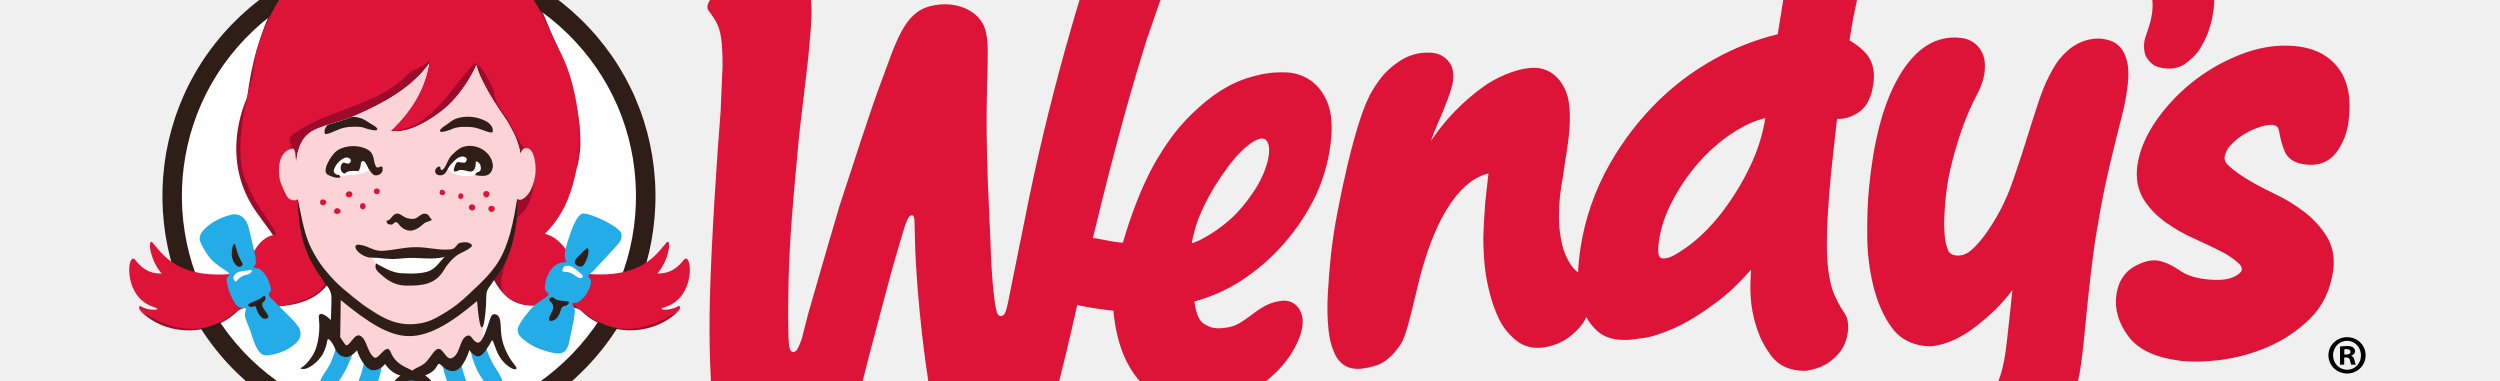
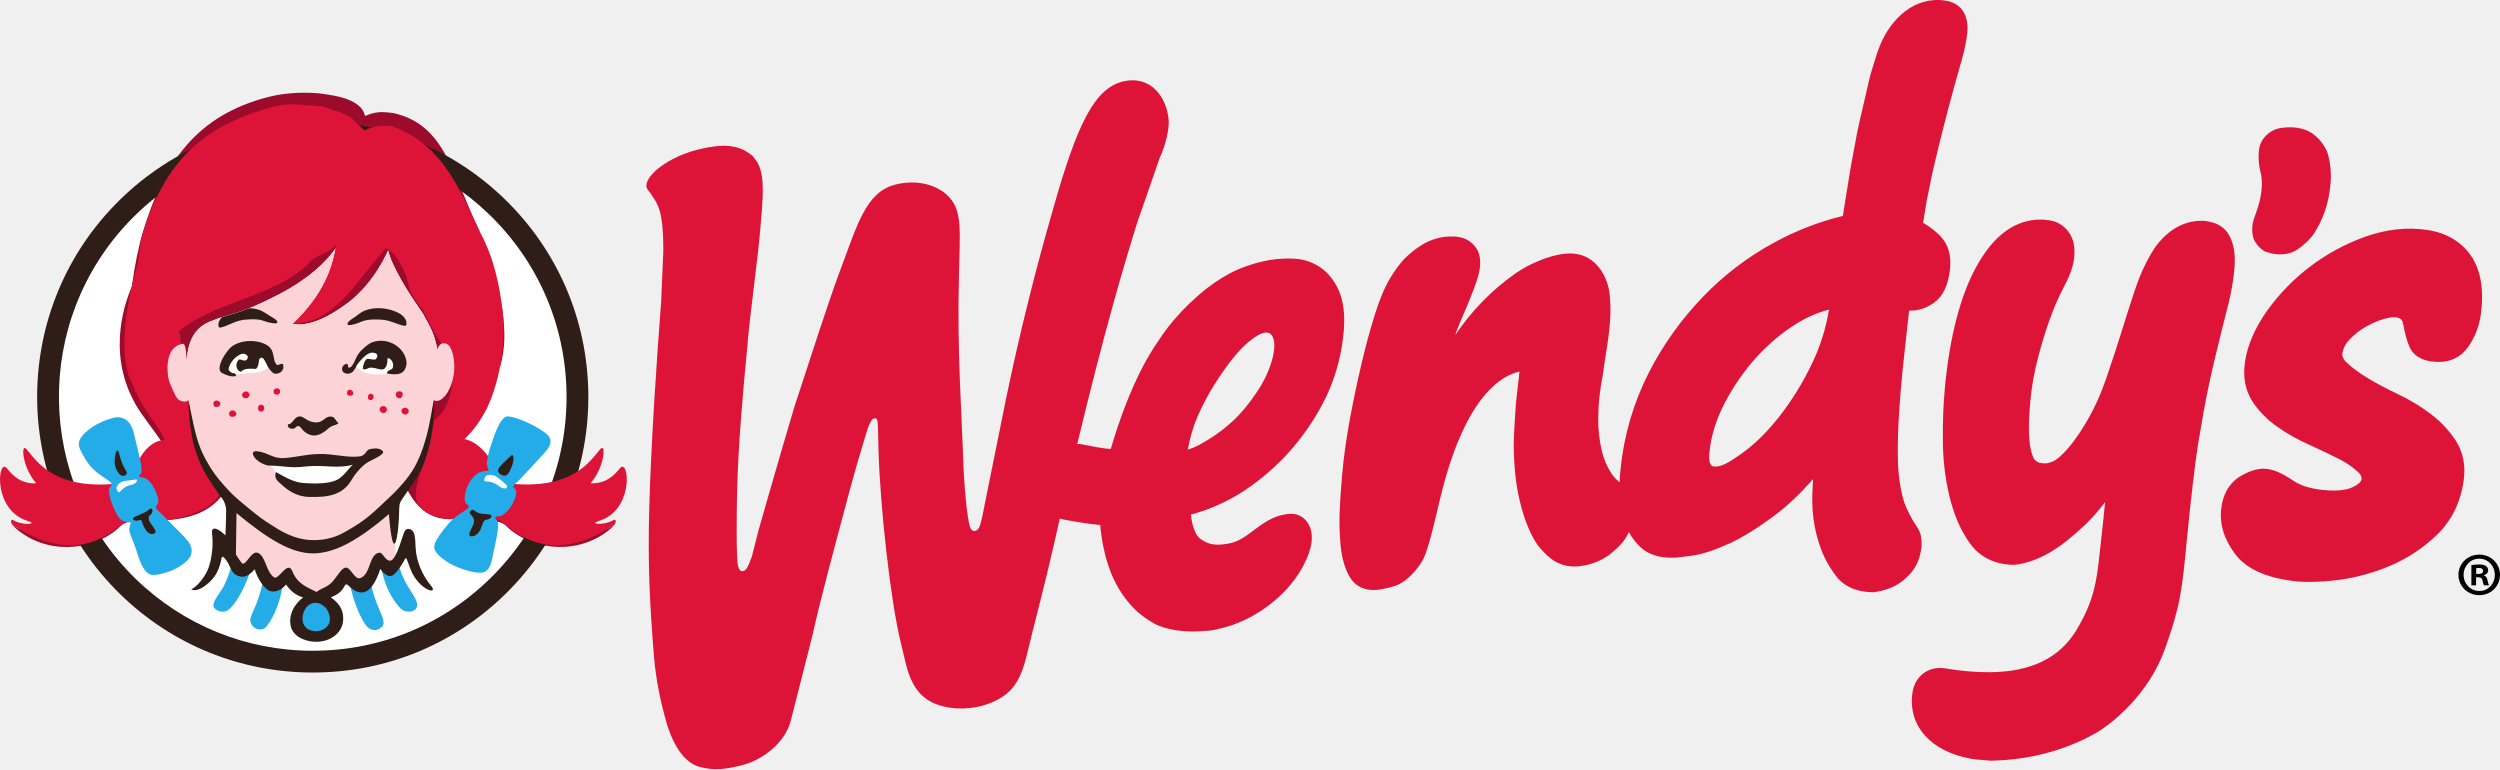
- <svg xmlns="http://www.w3.org/2000/svg" width="2539.899" height="386.41" version="1.1" viewBox="0 0 2539.899 386.41" id="svg23" xml:space="preserve">
+ <svg xmlns="http://www.w3.org/2000/svg" width="2272.133" height="699.064" version="1.1" viewBox="0 0 2272.133 699.064" id="svg23" xml:space="preserve">
  <defs id="defs23" />
-   <g id="g1" transform="matrix(0.881331,0,0,0.881331,642.4228,-1140.397)">
+   <g id="g1" transform="matrix(0.881331,0,0,0.881331,511.1908,-978.9153)">
    <g id="g6" transform="translate(1207.315,2.700928)">
      <g id="g7" transform="matrix(1.452237,0,0,1.452237,-548.8304,-679.3702)">
        <g id="g3" transform="matrix(1.317566,0,0,1.317566,-394.4933,680.298)">
          <g id="g2">
            <path d="m 68.727,726.257 a 10.065,10.065 0 0 0 -1.17,-1.904 c -0.43,-0.543 -0.874,-0.976 -1.32,-1.289 -0.388,-0.275 -0.712,-0.486 -0.978,-0.439 -0.172,0.043 -0.149,0.346 -0.128,0.541 0.06,0.558 0.24,1.122 0.531,1.678 a 7.767,7.767 0 0 0 1.088,1.575 c 0.432,0.475 0.902,0.872 1.398,1.179 0.39,0.242 0.776,0.41 1.153,0.501 a 6.901,6.901 0 0 0 -0.574,-1.842 m 4.65,12.63 c -1.114,0.176 -1.919,-0.672 -2.272,-1.508 -0.125,-0.293 -0.16,-0.444 -0.28,-0.822 -0.12,-0.372 -0.168,-0.653 -0.26,-1.037 a 57.325,57.325 0 0 1 -0.208,-0.895 c -0.076,-0.347 -0.085,-0.401 -0.183,-0.928 a 34.66,34.66 0 0 1 -0.23,-1.332 c -0.054,-0.351 -0.107,-0.642 -0.16,-0.994 a 9.896,9.896 0 0 1 -2.434,-0.95 10.163,10.163 0 0 1 -2.435,-1.859 11.078,11.078 0 0 1 -1.899,-2.649 9.5,9.5 0 0 1 -0.992,-3.369 6.263,6.263 0 0 1 -0.033,-0.478 c -0.103,0.09 -0.205,0.188 -0.286,0.31 a 2.457,2.457 0 0 0 -0.345,0.827 c -0.075,0.32 -0.12,0.722 -0.117,1.037 0.003,0.347 0.016,0.57 0.041,0.799 a 8.6,8.6 0 0 0 0.11,0.733 c 0.025,0.146 0.043,0.281 0.061,0.413 0.012,0.087 0.023,0.172 0.038,0.256 0.16,0.977 0.23,1.632 0.133,2.299 -0.064,0.442 -0.42,1.291 -1.315,1.319 -0.07,0.002 -0.143,0 -0.22,-0.008 -0.602,-0.057 -1.306,-0.387 -1.737,-0.686 a 8.209,8.209 0 0 1 -2.105,-2.158 c 0.086,0.263 0.2,0.526 0.31,0.781 a 11.25,11.25 0 0 1 0.221,0.528 c 0.146,0.371 0.298,0.753 0.332,1.061 0.03,0.277 -0.014,0.503 -0.129,0.67 a 0.929,0.929 0 0 1 -0.358,0.311 c -0.139,0.062 -0.28,0.093 -0.418,0.093 a 1.943,1.943 0 0 1 -1.159,-0.315 3.35,3.35 0 0 1 -0.605,-0.496 4.167,4.167 0 0 1 -0.456,-0.628 c -0.19,-0.306 -0.368,-0.724 -0.542,-1.278 a 24.19,24.19 0 0 1 -0.462,-1.703 38.847,38.847 0 0 1 -0.388,-1.829 21.936,21.936 0 0 1 -0.246,-1.592 28.554,28.554 0 0 1 -0.126,-1.58 8.667,8.667 0 0 1 0.028,-1.408 c 0.05,-0.439 0.156,-0.797 0.317,-1.064 0.202,-0.332 0.532,-0.486 0.96,-0.443 l 0.02,0.002 c 0.08,0.011 0.358,0.051 0.617,0.141 0.24,0.083 0.604,0.343 0.912,0.827 0.178,0.276 0.36,1.006 0.577,1.931 0.051,0.212 0.097,0.407 0.136,0.562 0.853,3.33 2.092,4.029 2.704,4.157 l -0.127,-1.127 c -0.03,-0.491 -0.065,-0.926 -0.076,-1.442 0.014,-0.977 0.111,-1.535 0.23,-2.02 0.134,-0.553 0.385,-1.221 0.69,-1.571 0.357,-0.41 0.702,-0.679 1.325,-0.642 a 0.03,0.03 0 0 1 0.01,10e-4 h 0.005 c 0.271,0.038 0.408,0.061 0.7,0.183 0.295,0.141 0.433,0.244 0.69,0.493 0.184,0.177 0.295,0.349 0.372,0.519 0.113,-0.206 0.256,-0.39 0.431,-0.548 0.274,-0.245 0.667,-0.36 1.168,-0.344 l 0.035,0.002 c 0.055,0.003 0.175,0.016 0.562,0.068 0.354,0.047 0.783,0.187 1.28,0.411 0.485,0.22 1.038,0.564 1.646,1.02 0.426,0.321 0.866,0.739 1.31,1.245 -0.044,-0.709 -0.079,-1.385 0.231,-2.313 0.127,-0.382 0.293,-0.695 0.551,-1.048 0.288,-0.388 0.727,-0.586 1.31,-0.591 h 0.003 l 0.068,0.005 c 0.277,0.046 0.506,0.118 0.7,0.22 0.197,0.104 0.384,0.256 0.554,0.451 0.205,0.235 0.327,0.537 0.367,0.902 0.011,0.11 0.006,0.235 -0.019,0.386 -0.024,0.146 -0.098,0.259 -0.175,0.377 a 2.379,2.379 0 0 0 -0.098,0.152 c -0.193,0.337 -0.315,0.616 -0.37,0.852 -0.147,0.617 -0.184,1.135 -0.156,2.132 0.013,0.476 0.05,0.998 0.088,1.495 0.038,0.487 0.093,0.985 0.15,1.513 l 0.113,1.029 c 0.012,0.123 0.024,0.229 0.037,0.322 l 0.07,-10e-4 c 0.256,-0.003 0.524,0.085 0.791,0.268 0.314,0.219 0.505,0.617 0.567,1.183 0.052,0.483 -0.067,0.876 -0.355,1.168 a 2.917,2.917 0 0 1 -0.587,0.448 c 0.031,0.183 0.062,0.355 0.085,0.513 0.031,0.203 0.064,0.38 0.098,0.526 0.022,0.102 0.042,0.204 0.063,0.307 0.017,0.088 0.032,0.175 0.051,0.259 0.005,0.019 0.355,1.652 1.055,4.085 0.113,0.395 0.166,0.698 0.193,0.953 0.04,0.373 -0.05,1 -0.753,1.111 m 10.041,-8.572 c 0.056,-0.227 0.067,-0.506 0.034,-0.851 a 8.467,8.467 0 0 0 -0.183,-1.073 c -0.004,-0.015 -0.504,-1.975 -0.702,-2.914 -0.157,-0.747 -0.254,-1.33 -0.367,-2.006 -0.002,-0.014 -0.004,-0.029 -0.008,-0.044 -0.108,-0.66 -0.276,-2.126 -0.375,-3.161 -0.192,-1.999 -0.237,-2.475 -0.786,-4.015 -0.56,-1.575 -1.844,-2.619 -2.443,-2.954 -1.085,-0.606 -2.306,-0.921 -3.633,-0.948 h -0.01 a 4.854,4.854 0 0 1 -0.22,0.019 c -0.144,0.01 -0.308,0.021 -0.465,0.049 -1.394,0.25 -2.199,1.135 -2.049,2.281 0.08,0.599 0.547,0.964 1.15,0.874 a 9.002,9.002 0 0 1 1.557,-0.135 c 1.447,0.016 2.44,0.495 3.034,1.491 0.62,1.037 0.694,1.719 0.8,2.663 0.012,0.122 0.026,0.248 0.041,0.38 0.058,0.487 0.102,0.938 0.15,1.412 a 6.481,6.481 0 0 0 -0.684,-0.782 c -0.447,-0.425 -0.857,-0.75 -1.222,-0.967 -0.437,-0.256 -0.864,-0.406 -1.269,-0.446 l -0.013,-10e-4 -0.014,10e-4 c -0.666,0.014 -1.179,0.271 -1.528,0.763 -0.307,0.426 -0.543,0.964 -0.699,1.598 a 8.517,8.517 0 0 0 -0.237,1.97 c -0.007,0.671 0.017,1.3 0.072,1.87 0.17,1.769 0.535,3.18 1.084,4.186 0.608,1.121 1.382,1.688 2.298,1.667 0.05,0 0.12,-0.008 0.25,-0.022 a 0.999,0.999 0 0 0 0.782,-0.571 c 0.094,-0.191 0.126,-0.428 0.1,-0.721 -0.03,-0.298 -0.142,-0.625 -0.344,-0.999 a 9.678,9.678 0 0 1 -0.509,-1.163 16.085,16.085 0 0 1 -0.399,-1.299 9.182,9.182 0 0 1 -0.279,-1.553 13.095,13.095 0 0 1 -0.04,-0.583 5.327,5.327 0 0 1 0.007,-0.786 1.96,1.96 0 0 1 0.138,-0.618 c 0.04,-0.098 0.168,-0.165 0.208,-0.173 a 0.81,0.81 0 0 1 0.186,-0.024 c 0.128,0 0.26,0.042 0.391,0.124 0.1,0.064 0.344,0.273 0.631,0.659 0.201,0.272 0.587,0.841 0.905,1.596 0.15,0.352 0.34,0.928 0.541,1.539 0.227,0.687 0.625,2.036 0.854,2.601 0.148,0.361 0.31,0.678 0.497,0.97 0.17,0.262 0.446,0.534 0.662,0.675 0.322,0.213 0.68,0.324 1.08,0.304 0.09,-0.005 0.187,-0.027 0.314,-0.059 a 0.896,0.896 0 0 0 0.442,-0.271 c 0.12,-0.127 0.208,-0.308 0.27,-0.553 m 0.7,0.29 a 1.15,1.15 0 0 0 0.01,0.63 c 0.035,0.12 0.147,0.399 0.213,0.662 0.078,0.347 0.11,0.693 0.025,1.016 -0.074,0.284 -0.092,0.696 -0.013,0.932 0.121,0.359 0.453,0.55 0.688,0.59 0.357,0.06 0.713,0.037 1.014,-0.111 0.33,-0.162 0.61,-0.554 0.68,-0.838 0.15,-0.599 0.082,-1.078 0.012,-1.46 a 3.66,3.66 0 0 0 -0.476,-1.214 c -0.145,-0.243 -0.388,-0.453 -0.596,-0.603 -0.256,-0.183 -0.676,-0.252 -1.117,-0.092 -0.202,0.074 -0.403,0.341 -0.44,0.488 m 7.345,-8.465 c -0.106,-0.766 -0.418,-1.403 -0.925,-1.895 a 5.389,5.389 0 0 0 -1.635,-1.087 6.972,6.972 0 0 0 -1.843,-0.502 c -0.56,-0.068 -1.05,-0.083 -1.454,-0.043 -0.038,0.003 -0.075,0.008 -0.109,0.012 -0.976,0.125 -1.64,0.435 -2.029,0.958 -0.386,0.522 -0.542,1.062 -0.466,1.608 0.09,0.648 0.43,0.963 0.698,1.111 0.326,0.183 0.61,0.261 0.864,0.239 0.01,-0.001 0.02,-0.002 0.03,-0.005 0.255,-0.029 0.55,-0.16 0.9,-0.398 0.234,-0.163 0.548,-0.271 0.933,-0.322 0.52,-0.067 0.913,-0.039 1.167,0.087 0.183,0.087 0.29,0.184 0.301,0.273 0.006,0.04 0.017,0.122 -0.123,0.255 a 2.932,2.932 0 0 1 -0.695,0.469 c -0.307,0.155 -0.644,0.316 -1.032,0.492 a 6.347,6.347 0 0 0 -1.099,0.623 c -0.358,0.252 -0.648,0.55 -0.863,0.883 -0.245,0.385 -0.332,0.84 -0.26,1.353 0.081,0.587 0.341,1.192 0.767,1.797 a 7.198,7.198 0 0 0 3.447,2.601 c 0.728,0.256 1.451,0.337 2.147,0.233 0.67,-0.099 1.187,-0.404 1.534,-0.902 0.346,-0.504 0.46,-1.198 0.341,-2.061 a 2.535,2.535 0 0 0 -0.45,-1.134 c -0.202,-0.281 -0.59,-0.602 -1.3,-0.489 -0.483,0.072 -0.677,0.333 -0.754,0.541 -0.068,0.17 -0.123,0.356 -0.163,0.548 -0.028,0.127 -0.035,0.292 -0.118,0.378 a 0.375,0.375 0 0 1 -0.268,0.068 c 0,0 -0.11,0.006 -0.349,-0.063 a 3.031,3.031 0 0 1 -0.624,-0.274 2.44,2.44 0 0 1 -0.566,-0.45 0.87,0.87 0 0 1 -0.236,-0.439 c -0.012,-0.073 -0.019,-0.198 0.136,-0.347 0.192,-0.182 0.44,-0.365 0.738,-0.545 0.3,-0.183 0.645,-0.367 1.054,-0.562 a 6.41,6.41 0 0 0 1.154,-0.696 c 0.357,-0.271 0.651,-0.587 0.874,-0.934 0.255,-0.399 0.35,-0.864 0.276,-1.381 m -42.058,3.206 c -0.332,-0.514 -0.664,-0.915 -1.017,-1.223 a 5.423,5.423 0 0 0 -1.064,-0.738 1.875,1.875 0 0 0 -0.413,-0.172 c 0.056,0.308 0.16,0.721 0.304,1.064 0.212,0.509 0.485,1.011 0.81,1.492 0.384,0.567 0.695,0.939 1.012,1.205 0.22,0.186 0.413,0.297 0.558,0.321 0.323,0.056 0.34,-0.362 0.338,-0.445 -0.002,-0.503 -0.286,-1.124 -0.528,-1.504 m 2.14,4.224 c -0.26,0.178 -0.554,0.281 -0.87,0.306 -0.27,0.018 -0.6,0.004 -0.845,-0.036 l -0.018,-0.002 c -0.525,-0.089 -1.075,-0.274 -1.464,-0.49 a 5.95,5.95 0 0 1 -1.157,-0.832 7.566,7.566 0 0 1 -0.975,-1.037 c -0.2,-0.265 -0.579,-0.8 -0.888,-1.396 -0.416,-0.802 -0.778,-1.735 -1.106,-2.848 -0.205,0 -0.653,0.091 -0.858,0.131 a 2.233,2.233 0 0 1 -0.226,0.04 l -0.087,0.002 c 0.95,3.948 1.611,6.184 2.095,7.733 l 0.788,2.268 c 0.206,0.428 0.331,1.014 0.311,1.285 -0.054,0.792 -0.6,1.592 -1.572,1.377 -1.03,-0.228 -1.638,-1.541 -2.458,-4.434 a 89.386,89.386 0 0 1 -1.644,-6.618 c -0.243,-1.199 -0.486,-2.398 -0.726,-3.597 l -0.108,-0.54 c -0.082,-0.374 -0.125,-0.481 -0.257,-0.511 -0.066,-0.015 -0.149,0.031 -0.187,0.184 -0.086,0.335 -0.158,1.029 -0.209,1.919 -0.065,2.05 -0.236,4.174 -0.162,6.862 0.043,1.536 0.041,1.783 -0.06,2.176 -0.194,0.761 -1.137,1.213 -2.164,0.953 -1.028,-0.261 -1.33,-1.415 -1.923,-2.989 -0.4,-1.066 -1.007,-2.961 -1.61,-4.8 -0.565,-1.904 -1.23,-4.236 -1.23,-4.236 l -0.124,-0.484 -0.123,-0.484 c -0.147,-0.394 -0.198,-0.472 -0.296,-0.5 -0.1,-0.027 -0.156,0.054 -0.186,0.174 -0.062,0.239 -0.052,1.767 -0.033,2.573 0.038,1.642 0.198,3.425 0.351,5.02 0.088,1.151 0.383,3.164 0.472,4.315 0.031,0.347 0.062,0.712 0.07,0.959 0.02,0.733 -0.03,1.087 -0.35,1.45 -0.502,0.441 -1.113,0.407 -1.818,0.247 -1.135,-0.258 -1.985,-0.961 -1.884,-1.347 0.016,-0.058 0.075,-0.114 0.133,-0.199 0.172,-0.249 0.262,-0.389 0.331,-0.641 0.082,-0.297 0.121,-0.708 0.12,-1.371 l -0.076,-1.783 c -0.143,-1.794 -0.359,-5.026 -0.417,-7.237 -0.05,-1.909 0.014,-3.234 0.164,-5.122 0.076,-0.949 0.277,-1.724 0.385,-2.141 0.192,-0.746 0.571,-1.575 1.227,-1.741 0.487,-0.123 0.863,-0.094 1.504,0.074 0.59,0.153 1.481,0.716 1.678,1.603 l 0.753,2.964 c 0.224,1.055 0.731,2.924 1.163,4.546 0.25,0.965 0.573,2.045 0.747,2.605 0.104,0.283 0.155,0.36 0.221,0.377 0.067,0.017 0.107,-0.005 0.122,-0.066 a 0.767,0.767 0 0 0 0.02,-0.18 l 0.007,-0.2 0.014,-0.608 c 0.05,-1.984 0.43,-5.398 0.786,-6.795 0.233,-0.913 0.3,-2.041 1.707,-2.248 0.65,-0.098 1.191,0.086 1.191,0.086 1.038,0.316 1.307,0.914 1.54,1.935 0.152,0.646 0.621,2.426 0.878,3.572 0.078,0.348 0.154,0.683 0.23,1.011 0.19,-0.061 1.054,-0.196 1.415,-0.227 0.004,-0.109 0.01,-0.166 0.021,-0.236 l 0.026,-0.183 c 0.013,-0.088 0.023,-0.168 0.042,-0.256 l 0.075,-0.345 c 0.15,-0.6 0.384,-1.111 0.693,-1.52 0.3,-0.399 0.61,-0.67 1.038,-0.905 0.407,-0.222 1.104,-0.319 1.765,-0.251 a 1.715,1.715 0 0 1 0.322,0.037 l 0.135,0.026 0.001,0.006 c 0.098,0.022 0.218,0.051 0.31,0.078 1.038,0.298 2.374,1.22 2.855,2.571 0.188,0.532 0.083,0.865 -0.038,1.051 a 0.682,0.682 0 0 1 -0.57,0.321 1.563,1.563 0 0 1 -0.22,-0.021 c -0.452,-0.072 -0.794,-0.328 -1.095,-0.554 -0.272,-0.204 -0.529,-0.397 -0.849,-0.459 -0.365,-0.07 -0.614,-0.061 -0.825,0.043 -0.235,0.116 -0.315,0.202 -0.41,0.442 a 2.112,2.112 0 0 0 -0.115,0.519 6.507,6.507 0 0 1 1.82,0.807 8.118,8.118 0 0 1 1.698,1.479 8.386,8.386 0 0 1 1.237,1.891 6.76,6.76 0 0 1 0.587,2.257 c 0.042,0.568 -0.019,1.038 -0.178,1.398 -0.164,0.354 -0.379,0.623 -0.638,0.797" fill="#dd1438" transform="matrix(15.4346,0,0,-15.4346,-431.762,11822.593)" id="path1-9" />
          </g>
          <path d="m 986.674,727.143 h 1.204 c 1.389,0 2.516,-0.463 2.516,-1.59 0,-1.003 -0.726,-1.667 -2.316,-1.667 -0.679,0 -1.157,0.062 -1.404,0.14 z m -0.062,6.128 h -2.531 v -10.913 c 0.988,-0.123 2.392,-0.34 4.183,-0.34 2.068,0 2.978,0.34 3.72,0.88 0.663,0.464 1.126,1.25 1.126,2.316 0,1.327 -0.988,2.192 -2.253,2.593 v 0.139 c 1.065,0.324 1.59,1.188 1.929,2.655 0.324,1.666 0.586,2.253 0.803,2.67 h -2.67 c -0.325,-0.417 -0.525,-1.343 -0.865,-2.67 -0.2,-1.127 -0.864,-1.667 -2.253,-1.667 h -1.189 z m 1.652,-14.37 c -4.708,0 -8.381,3.92 -8.381,8.705 0,4.847 3.673,8.705 8.504,8.705 4.723,0.077 8.32,-3.858 8.32,-8.643 0,-4.847 -3.597,-8.767 -8.366,-8.767 z m 0.123,-2.192 c 6.19,0 11.113,4.785 11.113,10.897 0,6.128 -4.924,10.974 -11.16,10.974 -6.266,0 -11.236,-4.846 -11.236,-10.974 0,-6.112 4.97,-10.897 11.237,-10.897 z" id="path3-3" />
        </g>
        <g id="g5" transform="matrix(0.9165712,0,0,0.9165712,-1081.192,1296.152)">
          <path d="m 45.205,744.573 c 0.267,-0.139 0.568,-0.182 0.486,-0.234 -0.149,-0.092 -0.669,10e-4 -0.915,0.155 -0.107,0.067 -0.147,-0.088 -0.05,-0.213 v 0.001 a 0.973,0.973 0 0 1 0.17,-0.192 c 0.948,-0.828 2.169,-1.076 3.27,-0.886 a 13.82,13.82 0 0 1 2.012,-2.457 13.771,13.771 0 0 1 9.635,-3.904 c 3.776,0 7.303,1.492 9.93,4.201 0.654,0.674 1.23,1.402 1.727,2.174 1.117,-0.209 2.365,0.033 3.329,0.876 a 0.961,0.961 0 0 1 0.17,0.192 c 0.097,0.125 0.057,0.28 -0.051,0.212 -0.247,-0.154 -0.767,-0.247 -0.914,-0.155 -0.081,0.052 0.219,0.095 0.486,0.234 1.439,0.725 1.179,3.011 0.753,2.534 -0.308,-0.386 -0.711,-0.793 -1.482,-0.768 0.699,0.813 0.768,1.957 0.526,1.754 -0.227,-0.234 -0.53,-0.723 -1.142,-1.135 0.35,1.262 0.523,2.582 0.502,3.928 a 13.743,13.743 0 0 1 -4.202,9.722 13.95,13.95 0 0 1 -2.95,2.19 c -0.581,1.057 -1.312,1.824 -2.624,2.122 -0.615,0.085 -0.925,0.076 -1.43,-0.144 a 0.998,0.998 0 0 1 -0.232,0.437 c -0.553,0.547 -1.555,0.612 -2.046,0.696 -0.578,0.056 -1.588,0.072 -2.55,-0.172 -2.1,-0.532 -3.531,-1.55 -4.568,-2.982 a 13.934,13.934 0 0 1 -3.166,-2.444 c -3.53,-3.639 -4.654,-8.736 -3.404,-13.306 -0.563,0.4 -0.85,0.86 -1.066,1.084 -0.242,0.203 -0.173,-0.94 0.526,-1.754 -0.771,-0.025 -1.175,0.381 -1.483,0.768 -0.426,0.478 -0.685,-1.809 0.753,-2.534" fill="#ffffff" transform="matrix(15.4346,0,0,-15.4346,-431.762,11822.593)" id="path2-9" />
          <path d="m 413.172,143.61 c 31.163,-9.339 44.159,-33.988 73.438,-54.346 -4.862,0.648 -10.85,3.38 -14.94,5.71 -24.711,14.17 -32.506,20.313 -44.02,28.246 -11.591,7.995 -26.532,17.518 -37.352,21.284 0,0 7.733,4.23 22.874,-0.895 M 554.06,16.305 c -9.492,-1.312 -14.292,-1.173 -22.056,2.222 -0.88,-3.18 -2.222,-5.325 -3.596,-6.745 -8.55,-8.458 -24,-9.461 -31.58,-10.742 -8.936,-0.865 -24.51,-1.111 -39.373,2.655 -56.49,14.323 -81.695,51.428 -97.793,105.449 -3.257,10.927 -6.421,26.64 -8.32,41.457 -6.992,16.067 -20.265,57.664 6.977,97.979 4.893,7.254 21.053,27.396 25.25,38.432 5.835,26.625 -27.704,10.712 -51.258,34.604 0,0 -19.385,25.159 -56.969,20.034 -6.405,-1.08 -12.177,-2.979 -16.777,-6.745 0.571,0.896 1.266,1.683 2.64,2.964 23.846,20.852 58.944,17.873 78.916,0.617 4.384,-3.766 4.507,-6.158 19.463,-6.174 26.039,-0.03 49.453,-1.913 63.05,-21.778 -10.572,-13.798 -15.341,-18.645 -19.447,-27.165 0,-4.306 -1.327,-9.893 -4.707,-17.101 -2.177,-26.887 -4.986,-30.406 -4.538,-43.88 -1.065,-17.226 -0.278,-37.075 17.564,-44.437 17.95,-7.393 22.736,-5.093 53.296,-20.96 56.429,-29.264 57.803,-65.15 51.984,-69.641 0,0 -13.135,23.013 -29.85,37.522 -24.99,21.685 -56.77,29.788 -90.355,42.476 -33.74,12.749 -37.8,25.652 -37.8,25.652 -8.504,-48.388 20.236,-76.417 20.236,-76.417 -2.887,-0.988 -17.364,16.345 -23.8,26.3 7.192,-31.501 15.14,-50.625 23.136,-66.353 2.099,-3.858 6.868,-11.143 11.144,-16.592 8.983,-10.11 12.888,-14.308 26.346,-23.306 8.443,-5.65 17.766,-10.943 29.28,-13.984 25.127,-6.652 62.772,-6.112 77.728,6.498 4.06,3.458 5.912,8.952 5.912,8.952 0,0 7.223,-4.198 12.348,-5.741 7.285,-2.192 15.85,-0.031 21.253,2.16 29.65,13.15 36.565,46.551 58.976,74.596 C 599.222,63.874 594.669,25.519 554.06,16.305 m 41.38,104.847 c 12.78,16.762 44.035,46.041 40.948,92.175 0,0 3.982,-11.684 3.489,-26.933 -2.007,-68.036 -40.285,-70.66 -69.333,-126.718 0,0 -4.368,23.028 24.896,61.476 m 129.913,213.692 c -0.586,0.895 -1.265,1.682 -2.639,2.963 -23.831,20.868 -58.945,17.873 -78.917,0.602 -3.334,-2.855 -4.214,-4.924 -11.036,-5.757 -2.377,-5.495 -3.689,-11.437 -3.689,-17.626 0,-1.991 0.17,-3.936 0.448,-5.88 -2.732,4.784 -4.723,9.877 -5.834,15.187 -0.818,0.046 -1.636,1.312 -2.5,1.559 -28.493,11.035 -45.733,3.627 -57,-18.738 1.003,-1.45 6.976,-9.199 7.747,-10.665 2.285,-5.001 9.261,-20.019 11.144,-40.377 3.226,-27.103 3.103,-33.339 4.09,-39.976 1.498,-12.934 1.451,-16.252 -1.312,-25.482 -2.423,-7.61 -4.43,-10.233 -8.967,-18.861 -11.283,-16.346 -15.574,-23.322 -20.914,-33.725 -3.828,-7.455 -4.985,-11.066 -6.158,-15.326 0,0 -10.326,25.143 -31.61,40.932 -18.198,13.505 -32.181,17.858 -42.46,15.96 15.727,-8.89 31.949,-18.63 43.895,-38.186 16.747,-27.38 19.895,-54.978 19.895,-54.978 0,0 1.096,-0.077 4.492,1.806 2.546,1.436 7.239,6.251 9.585,14.833 0.88,3.256 4.445,15.095 8.766,24.88 7.81,17.627 15.219,26.054 31.04,40.655 15.403,14.23 30.421,34.388 24.757,64.038 -3.288,17.256 -11.02,27.983 -19.556,42.522 -2.794,5.572 -3.72,9.74 -3.01,15.775 2.362,15.866 18.09,7.254 37.877,12.116 a 55.858,55.858 0 0 0 -3.766,5.695 c 7.331,2.238 15.017,5.819 21.87,12.765 0,0 19.402,25.158 56.985,20.05 6.405,-1.097 12.178,-3.01 16.777,-6.761" fill="#9c0b2b" fill-rule="evenodd" id="path7-0" />
          <g id="g4">
            <path d="m 491.4,39.455 c -53.667,0 -103.814,21.223 -141.18,59.747 -75.507,77.837 -73.608,202.595 4.244,278.132 36.92,35.792 85.554,55.502 136.966,55.502 53.666,0 103.798,-21.207 141.15,-59.716 36.58,-37.707 56.274,-87.422 55.472,-139.96 C 687.264,180.62 666.057,131.553 628.335,94.989 591.431,59.18 542.797,39.455 491.4,39.455 m 0.031,410.267 c -55.827,0 -108.644,-21.408 -148.727,-60.272 C 258.168,307.43 256.1,171.945 338.104,87.441 378.681,45.613 433.118,22.57 491.4,22.57 c 55.812,0 108.614,21.407 148.697,60.287 40.948,39.713 63.977,92.993 64.841,150.04 0.88,57.061 -20.513,111.036 -60.241,151.984 -40.562,41.812 -94.985,64.84 -153.266,64.84" fill="#2f1e18" id="path4-3" />
            <path d="m 724.554,331.57 c -3.781,2.377 -11.807,3.812 -14.091,2.392 -1.266,-0.802 3.364,-1.466 7.5,-3.611 22.196,-11.206 18.198,-46.474 11.623,-39.112 -4.754,5.958 -10.99,12.24 -22.89,11.854 10.79,-12.564 11.854,-30.205 8.12,-27.072 -7.749,8.041 -21.285,35.546 -80.477,26.023 1.636,-2.084 3.396,-4.106 5.325,-6.004 -3.025,-1.806 -6.066,-4.677 -9.168,-9.261 -9.045,-14.277 -16.762,-16.7 -21.392,-17.981 7.563,-7.27 12.64,-14.941 17.225,-23.615 15.326,-32.753 13.551,-68.376 11.884,-77.76 -1.775,-14.508 -5.479,-37.15 -16.87,-58.312 -12.903,-24.062 -25.513,-68.005 -68.915,-82.76 -8.829,-0.448 -13.475,0.015 -21.223,3.411 -0.756,-1.528 -8.087,-7.563 -8.875,-8.937 -4.6,-4.167 -18.12,-7.856 -24.17,-9.862 -12.456,-0.216 -23.43,-3.319 -37.182,0.401 -58.204,15.728 -84.165,44.807 -101.375,98.272 -1.42,4.43 -3.426,18.877 -3.658,23.275 0.525,-1.497 -18.922,57.51 -6.004,89.86 2.377,2.717 2.593,7.903 5.017,10.589 6.112,14.308 15.913,23.105 21.793,36.225 -19.092,0.787 -25.79,29.943 -26.347,32.397 -59.901,9.909 -73.515,-17.827 -81.309,-25.9 -3.72,-3.133 -2.67,14.51 8.119,27.073 -11.9,0.386 -18.136,-5.896 -22.874,-11.854 -6.591,-7.378 -10.589,27.921 11.606,39.111 4.137,2.13 8.767,2.81 7.502,3.597 -2.285,1.435 -10.31,0 -14.092,-2.377 -1.775,-1.112 -2.393,1.698 -0.463,3.689 57.154,37.953 83.47,-3.797 92.175,-5.001 31.518,9.06 87.39,-13.197 62.603,-32.397 -6.745,-10.542 -16.916,-28.632 -17.302,-49.484 -1.39,-11.715 -0.031,-15.342 -12.904,-14.261 4.569,-14.23 9.261,-26.702 4.523,-48.326 -0.85,0.293 -1.729,1.08 -2.377,1.698 25.39,-24.788 75.475,-27.736 102.871,-54.824 3.55,-6.174 17.58,-8.226 20.945,-14.647 -3.118,22.272 -13.042,41.874 -33.678,61.553 0,0 14.508,0.046 26.038,-8.18 19.664,-14.03 28.878,-31.086 42.445,-45.81 0.077,-0.726 3.812,-4.06 3.658,-4.97 2.238,1.127 6.56,4.707 7.995,6.945 16.037,24.788 3.01,18.723 20.744,41.257 1.034,1.188 2.948,6.328 3.951,7.578 3.86,7.255 5.696,11.746 10.62,18.445 6.374,4.383 5.108,11.807 8.844,24.448 -1.112,15.697 -4.322,27.937 -14.787,34.913 -0.57,13.675 -12.116,45.409 -12.116,45.409 1.034,3.133 -12.116,24.124 18.938,30.452 8.15,1.652 20.467,0.016 30.931,-1.837 0.85,-6.744 3.118,-13.15 6.498,-19.077 -0.247,1.914 -0.432,3.844 -0.432,5.82 0,5.401 1.003,10.603 2.825,15.48 0.324,-0.093 0.632,-0.154 0.941,-0.247 8.705,1.204 35.037,42.955 92.175,5 1.93,-1.99 1.312,-4.8 -0.463,-3.688" fill="#dd1438" fill-rule="evenodd" id="path5-1" />
            <path d="m 561.76,376.562 c -2.377,-5.495 -3.967,-9.2 -3.875,-14.046 -0.308,-0.787 -1.173,-1.481 -2.3,-2.022 l 0.093,5.65 -9.986,-4.09 c -0.957,1.342 -1.482,3.287 -1.157,6.034 3.256,19.216 12.27,29.125 14.585,31.549 2.408,2.515 4.291,2.747 6.39,2.901 2.609,0.216 4.399,-0.586 6.004,-2.346 3.596,-5.31 -5.386,-13.582 -9.754,-23.63 m -103.182,6.347 -5.402,-6.251 c -3.736,23.09 -12.27,29.202 -9.585,35.067 0.849,1.837 2.809,3.38 2.809,3.38 1.343,0.834 2.593,1.22 3.781,1.266 1.883,-0.016 3.844,-0.448 5.325,-2.177 6.344,-7.779 10.758,-20.774 12.147,-29.17 0.294,-1.791 0.309,-3.597 0.108,-5.341 z m -18.562,-11.018 -8.844,-2.099 -1.08,-5.402 a 12.306,12.306 0 0 0 -1.775,2.609 c -0.91,3.519 -1.667,6.76 -5.14,14.43 -3.843,8.536 -15.126,17.504 -3.627,20.9 3.689,0.91 5.927,-0.556 7.424,-1.9 6.915,-6.235 13.227,-20.434 16.021,-29 0.494,-1.575 0.833,-3.18 1.065,-4.847 z m 90.014,11.343 -10.464,-5.54 c 3.149,18.336 9.786,31.285 13.49,35.977 1.466,1.698 3.442,2.778 5.68,3.164 1.482,0.062 2.531,-0.123 3.812,-0.787 0,0 2.794,-1.28 3.473,-3.18 2.13,-5.942 -7.795,-15.789 -10.341,-38.123 z m -41.768,35.775 c 10.989,2.762 20.79,-5.696 20.99,-8.582 0.14,-2.269 -5.556,-11.406 -7.67,-13.413 -1.281,-1.25 -5.866,-4.43 -11.931,-2.346 -3.35,1.127 -9.878,7.795 -9.755,14 0.077,5.077 8.366,10.34 8.366,10.34" fill="#24ace9" id="path6-9" />
            <path d="m 594.387,194.807 c -3.488,-0.802 -4.924,0.988 -6.545,4.353 -0.34,-2.547 -0.972,-5.14 -1.99,-8.505 -2.408,-7.609 -4.43,-10.233 -8.953,-18.86 -11.298,-16.346 -15.573,-23.322 -20.929,-33.725 -3.828,-7.455 -4.985,-11.067 -6.158,-15.327 0,0 -10.31,25.143 -31.61,40.933 -18.198,13.505 -32.166,17.857 -42.461,15.959 19.571,-18.676 29.496,-37.275 33.138,-58.142 -8.057,11.298 -21.747,23.924 -44.081,35.5 -30.56,15.866 -35.345,13.566 -53.28,20.96 -12.718,5.232 -16.762,16.823 -17.657,29.264 -0.17,-1.96 -0.37,-3.751 -0.572,-5.217 -0.34,-7.1 -2.284,-6.977 -2.284,-6.977 0,0 -11.298,0.155 -12.039,16.87 -0.216,10.31 1.605,13.228 3.118,16.747 1.698,3.951 3.643,8.936 6.158,10.171 4.307,2.053 6.205,0.648 6.9,-0.216 0.077,0.479 0.17,0.957 0.247,1.436 0.077,0.479 0.17,0.972 0.231,1.512 0.108,0.71 0.216,1.466 0.355,2.269 3.535,22.58 6.868,36.179 12.641,44.791 a 99.666,99.666 0 0 0 1.466,3.442 c 1.25,2.146 2.47,4.121 3.581,5.88 3.766,2.918 5.665,5.912 6.066,8.845 0.231,0.293 0.478,0.602 0.71,0.91 0.71,0.911 1.435,1.837 2.207,2.84 -0.077,0.093 -0.139,0.186 -0.2,0.278 0.57,0.525 1.142,1.065 1.744,1.544 2.3,2.562 4.692,4.692 6.883,6.482 l -1.342,43.788 1.45,7.177 8.829,2.1 4.244,-5.557 14.324,16.577 12.425,-4.353 c 0,0 3.01,1.22 5.54,3.457 2.532,2.223 18.183,9.169 18.183,9.169 l 7.238,-2.825 9.184,-6.884 3.72,-6.282 15.156,8.042 14.416,-21.701 11.237,4.615 -0.772,-49.576 a 148.528,148.528 0 0 0 4.06,-4.507 c 4.306,-4.97 9.322,-10.233 13.103,-15.852 0.124,-0.308 0.294,-0.648 0.448,-1.018 a 2.01,2.01 0 0 0 0.123,-0.263 c 0.14,-0.308 0.294,-0.632 0.448,-0.987 0.077,-0.186 0.17,-0.386 0.247,-0.587 0.123,-0.293 0.262,-0.571 0.386,-0.88 0.123,-0.278 0.247,-0.586 0.37,-0.88 0.124,-0.277 0.232,-0.54 0.355,-0.833 0.14,-0.34 0.294,-0.71 0.432,-1.08 0.108,-0.278 0.217,-0.54 0.34,-0.834 0.154,-0.401 0.324,-0.849 0.478,-1.28 0.108,-0.279 0.217,-0.541 0.325,-0.834 0.17,-0.463 0.355,-0.957 0.524,-1.467 0.108,-0.277 0.216,-0.54 0.309,-0.833 0.185,-0.525 0.37,-1.08 0.556,-1.636 0.092,-0.293 0.185,-0.571 0.293,-0.865 0.185,-0.57 0.37,-1.157 0.54,-1.744 0.108,-0.308 0.2,-0.617 0.293,-0.926 0.186,-0.617 0.37,-1.25 0.54,-1.898 0.093,-0.324 0.186,-0.633 0.278,-0.957 0.17,-0.633 0.34,-1.312 0.525,-1.976 0.093,-0.34 0.17,-0.679 0.263,-1.05 0.17,-0.663 0.324,-1.358 0.478,-2.037 0.093,-0.386 0.17,-0.74 0.262,-1.126 0.155,-0.695 0.294,-1.42 0.433,-2.13 0.077,-0.402 0.17,-0.788 0.247,-1.189 0.139,-0.74 0.262,-1.497 0.385,-2.253 0.078,-0.417 0.14,-0.803 0.217,-1.22 0.123,-0.818 0.246,-1.682 0.355,-2.53 0.046,-0.356 0.108,-0.695 0.154,-1.066 0.139,-1.22 0.278,-2.454 0.401,-3.72 0.85,-7.177 1.466,-12.887 1.945,-17.533 1.204,0.802 4.028,1.852 7.748,-2.022 4.615,-3.782 8.55,-14.925 8.381,-23.986 -0.17,-7.948 -2.099,-16.684 -6.76,-17.765" fill="#fcd3d7" fill-rule="evenodd" id="path8-0" />
            <path d="m 358.886,293.703 a 36.243,36.243 0 0 0 -1.358,-9.523 c -1.158,-5.804 -2.331,-9.724 -4.693,-19.896 -2.809,-12.1 -10.572,-12.517 -13.443,-12.316 -2.238,0.17 -13.783,3.195 -21.531,9.646 -8.088,6.159 -8.212,10.65 -7.193,13.845 0.803,2.531 4.708,9.616 7.717,13.444 8.597,10.541 21.47,13.196 16.114,16.947 -1.559,1.698 -1.142,4.6 0.695,11.159 1.481,4.06 2.917,7.64 4.368,9.94 1.404,1.93 2.67,5.757 8.165,6.266 1.373,0.14 3.04,0.031 2.67,0.911 -0.71,1.605 -1.127,3.704 -1.05,5.433 0.093,2.253 3.18,9.276 4.553,12.749 1.575,4.028 5.34,21.963 13.722,21.809 3.812,-0.046 7.594,-1.003 10.866,-2.068 7.779,-2.3 17.518,-8.752 18.722,-13.86 1.744,-7.27 -2.917,-10.28 -5.31,-13.676 -4.584,-4.784 -14.755,-14.709 -17.672,-17.811 -0.68,-0.725 -1.528,-1.435 -2.547,-2.439 -2.84,-2.824 -1.405,-3.627 -0.123,-5.479 1.543,-3.18 -2.98,-12.147 -4.121,-13.922 -1.884,-2.87 -5.017,-6.205 -7.826,-6.251 -5.88,-0.957 -0.756,-1.42 -0.725,-4.908" fill="#24ace9" id="path9-5" />
            <path d="m 354.877,328.455 c 7.795,-3.195 7.579,-3.303 10.45,-5.602 0.895,-0.726 3.18,0.478 1.08,4.013 -0.895,1.435 -2.284,0.756 -1.991,3.95 0.386,4.106 9.09,10.342 3.226,11.53 -5.325,1.065 -8.381,-8.797 -8.798,-10.217 -0.448,-1.39 -2.794,0.123 -3.967,0.015 -2.515,-0.247 -4.568,-1.806 0,-3.689 m -16.819,-40.458 c 0.741,5.572 5.125,11.9 8.752,8.396 2.3,-2.223 -2.1,-2.824 -5.186,-15.728 -1.991,-8.38 -4.137,3.025 -3.566,7.332" fill="#2f1e18" id="path10-2" />
            <path d="m 350.688,300.705 c -3.565,0.37 -7.84,0.664 -9.708,3.041 -1.837,2.377 -2.114,2.994 -0.818,5.294 1.297,2.315 1.93,0.401 3.998,-1.466 2.068,-1.867 4.584,-2.917 6.281,-3.164 1.884,-0.278 4.183,-1.266 4.847,-3.319 0.494,-1.59 -1.25,-0.725 -4.6,-0.386" fill="#ffffff" fill-rule="evenodd" id="path11-0" />
            <path d="m 635.82,328.545 c 2.994,-0.016 7.161,-4.384 9.044,-7.208 1.173,-1.775 6.375,-10.773 3.35,-13.66 -1.637,-1.636 -2.053,-2.13 0.447,-4.522 1.05,-0.988 1.914,-1.698 2.624,-2.423 3.025,-3.072 16.02,-17.194 19.092,-20.528 1.652,-2.238 6.992,-6.437 4.677,-12.41 -1.775,-4.059 -14.508,-10.82 -21.238,-13.381 -3.766,-1.575 -7.98,-2.933 -10.912,-3.15 -6.622,-0.786 -11.947,18.584 -13.46,22.55 -1.311,3.412 -3.132,11.33 -3.101,13.568 0,1.667 0.555,3.72 1.373,5.278 0.494,0.865 -1.327,0.788 -2.824,0.927 -5.958,0.555 -8.906,4.491 -10.033,5.896 -1.435,1.327 -3.35,5.093 -4.723,9.09 -1.636,6.437 -1.127,9.076 0.633,10.712 6.066,3.627 -6.838,5.186 -15.99,17.333 -3.303,3.735 -7.887,10.496 -8.644,13.012 -0.972,3.117 -1.76,6.683 8.073,13.35 7.377,5.804 21.485,9.076 23.954,9.23 3.118,0.186 9.693,1.899 12.132,-9.986 2.022,-9.97 2.747,-12.965 3.658,-17.426 0.926,-5.37 1.466,-9.615 0.988,-11.205 -0.263,-2.886 -5.186,-4.723 0.88,-5.047" fill="#24ace9" id="path12-9" />
            <path d="m 627.602,327.159 c -8.844,-0.571 -8.566,-1.405 -11.514,-3.38 -0.957,-0.618 -4.8,1.296 -2.053,3.75 0.941,0.818 3.01,3.257 2.223,6.22 -1.05,3.844 -6.684,11.16 -1.173,10.434 6.266,-0.787 7.717,-9.646 8.411,-10.958 0.71,-1.328 1.775,-1.853 3.149,-2.038 2.64,-0.324 5.448,-3.75 0.957,-4.028 M 645.6,290.17 c -1.76,3.828 -3.071,8.998 -8.18,6.282 -6.42,-3.411 1.605,-8.551 6.513,-13.753 4.615,-4.846 3.04,4.461 1.667,7.47" fill="#2f1e18" id="path13-2" />
            <path d="m 638.568,301.797 c -3.025,-2.578 -6.081,-5.34 -9.183,-5.248 -3.118,0.108 -4.307,0.586 -4.94,3.149 -0.632,2.546 1.22,1.805 4.122,2.207 2.902,0.402 6.05,2.47 7.547,3.642 1.636,1.328 4.77,2.3 5.603,0.896 0.818,-1.39 -0.309,-2.208 -3.149,-4.646 m -173.722,-3.005 c 0,0 -4.353,-10.727 -8.829,-10.434 7.872,-0.062 18.198,1.574 25.992,0.988 1.235,-0.062 3.72,-1.065 4.94,-1.173 12.146,-1.25 26.47,2.222 37.644,-1.112 -3.828,3.627 -6.158,12.363 -11.668,15.11 -5.912,2.964 -19.587,3.813 -28.122,3.32 -8.613,-0.495 -13.922,-3.52 -19.957,-6.7" fill="#ffffff" fill-rule="evenodd" id="path14" />
            <path d="m 414.463,241.28 c 0,-1.313 0.864,-2.285 2.438,-2.285 1.281,0.03 3.01,0.988 2.98,2.315 0.06,1.698 -1.73,2.794 -3.057,2.747 -1.559,0 -2.392,-1.095 -2.361,-2.778 m 12.057,8.101 c 0,-1.374 1.328,-2.825 2.763,-2.779 1.466,-0.093 3.01,1.374 3.01,2.794 -0.016,1.204 -1.59,2.269 -3.072,2.269 -1.358,0.108 -2.716,-1.096 -2.7,-2.285 m 10.192,-15.011 c 0,-1.096 1.667,-2.454 3.241,-2.44 1.02,0.032 2.64,1.328 2.609,2.517 -0.556,1.96 -1.544,2.778 -2.609,2.778 -2.068,-0.03 -3.272,-0.849 -3.24,-2.855 m 12.342,10.495 c 0.031,-1.42 0.71,-2.67 2.423,-2.655 1.405,0.016 2.485,1.235 2.47,2.593 0,1.482 -1.111,2.902 -2.531,2.732 -1.698,0 -2.362,-1.327 -2.362,-2.67 m 12.025,-12.855 c 0.016,-1.405 0.926,-2.516 2.547,-2.516 1.636,0.046 2.608,1.111 2.578,2.47 0,1.388 -0.973,2.546 -2.655,2.53 -1.605,0.016 -2.485,-1.188 -2.47,-2.484 m 56.905,0.696 c 0.246,-1.497 1.018,-2.33 2.639,-2.038 1.389,0.31 2.253,1.451 2.176,3.01 -0.278,1.343 -1.574,1.852 -3.102,1.544 -1.467,-0.263 -1.914,-1.498 -1.713,-2.516 m 16.251,2.991 c 0.231,-1.188 1.234,-2.223 2.377,-2.007 a 2.407,2.407 0 0 1 1.975,2.856 c -0.247,1.389 -1.435,2.346 -2.84,2.068 -1.204,-0.231 -1.775,-1.512 -1.512,-2.917 m 21.599,-1.997 c 0.308,-1.451 1.435,-2.177 3.41,-1.806 1.529,0.278 2.146,1.343 1.868,2.809 -0.308,1.574 -1.265,2.81 -2.84,2.516 -1.99,-0.355 -2.731,-1.96 -2.438,-3.52 m -12.542,11.757 c 0.308,-1.667 1.697,-2.408 3.534,-2.13 1.42,0.309 2.3,1.698 2.022,3.164 -0.278,1.359 -1.62,2.424 -2.948,2.146 -1.93,-0.34 -2.87,-1.821 -2.608,-3.18 m 16.933,1.193 c 0.324,-1.62 1.667,-2.315 3.287,-1.975 1.513,0.2 2.609,1.435 2.27,2.963 -0.278,1.436 -1.791,2.439 -3.18,2.176 -1.652,-0.293 -2.686,-1.682 -2.377,-3.164" fill="#dd1438" id="path15" />
            <path d="m 441.57,199.603 c -7.995,2.238 -13.968,8.396 -16.376,14.555 -0.015,1.775 4.43,3.642 4.569,4.321 2.145,0.618 9.492,-0.663 12.07,-0.633 8.72,0.093 18.645,-3.935 16.144,-8.92 0,0 -8.396,-11.561 -16.407,-9.323 m 113.15,15.008 c 2.207,-3.534 -7.594,-16.7 -13.845,-16.083 -6.266,0.633 -10.943,2.995 -15.882,10.635 -0.278,0.448 0.123,2.454 -0.17,2.963 2.346,3.92 9.014,6.76 16.885,6.73 2.516,0 4.955,-0.309 7.131,-0.864 0.124,-2.455 3.705,0.17 5.88,-3.38" fill="#ffffff" id="path16" />
            <path d="m 490.552,417.235 c 6.668,1.698 12.903,-1.96 13.938,-6.699 0.725,-3.426 -0.31,-6.544 -1.482,-8.674 -1.112,-2.083 -2.3,-3.256 -4.708,-4.8 -2.423,-1.713 -6.158,-1.374 -7.347,-0.988 l -1.05,0.479 c -6.605,2.577 -10.526,17.827 0.65,20.682 m -58.174,-91.018 c -0.2,9.57 -0.278,19.077 -0.463,32.043 1.034,1.713 2.377,3.72 4.23,6.266 3.163,4.414 7.716,-10.465 13.227,-7.347 5.896,3.334 5.602,13.752 11.9,18.691 3.75,2.933 10.711,-13.736 14.385,-4.615 3.966,9.863 11.082,12.132 18.768,16.052 3.442,-3.025 8.474,-3.441 12.687,-8.411 3.952,-4.662 6.313,-9.416 9.23,-10.326 4.507,-1.405 7.162,9.724 12.04,7.949 7.933,-2.917 6.544,-17.55 13.906,-19.525 3.735,-1.003 4.337,5.417 8.751,6.081 4.4,0.68 8.597,-14.74 10.866,-21.145 1.142,-3.164 2.763,-4.075 5.217,-3.149 3.473,1.312 3.689,5.989 4.013,14.046 0.494,11.313 5.695,22.164 12.008,29.727 6.297,7.547 -9.739,3.364 -16.02,-13.012 -3.921,-10.187 -2.825,-10.264 -5.743,-5.016 0,0 -5.402,9.353 -8.89,10.28 -4.46,1.203 -8.705,-5.341 -8.705,-5.341 0,0 -5.232,18.182 -14.184,18.228 -8.412,0.031 -11.237,-8.936 -13.212,-5.464 -1.498,2.578 -3.35,6.421 -10.897,9.184 4.044,3.087 7.532,6.282 9.06,11.87 v 0.015 c 2.886,13.289 -6.977,21.685 -18.599,22.55 -8.38,0.57 -18.537,-2.964 -21.222,-10.835 -2.948,-10.018 3.256,-19.17 9.276,-23.476 -5.572,-1.467 -10.002,-5.264 -13.259,-10.018 0,0 -4.722,6.514 -11.699,5.28 -4.445,-0.788 -10.403,-9.54 -12.533,-17.01 -0.108,-0.34 -4.923,6.56 -10.588,5.634 -7.578,-1.235 -7.486,-6.807 -11.16,-12.255 -0.817,-1.204 -3.518,-5.14 -4.074,-1.76 a 36.584,36.584 0 0 1 -3.457,10.727 c -3.859,7.748 -15.018,16.345 -19.91,13.089 4.367,-1.76 11.652,-10.419 13.906,-18.151 2.5,-8.628 3.118,-16.747 2.191,-25.19 -0.725,-6.73 5.927,-3.01 10.342,1.606 l 0.216,-4.353 c 0.262,-4.831 0.308,-10.248 0.355,-15.42 0.015,-2.283 -1.034,-6.559 -3.705,-9.63 -2.747,-3.288 -6.976,-10.14 -9.384,-13.629 0,0 -2.824,-4.491 -4.63,-7.825 -1.636,-3.072 -3.164,-6.606 -5.387,-12.857 -1.821,-5.171 -3.766,-12.904 -4.83,-22.55 -1.143,-9.91 -0.958,-12.21 -1.251,-18.553 1.312,6.004 3.241,15.944 3.951,19.093 3.272,14.354 5.973,20.991 11.02,29.68 5.032,9.045 11.437,16.253 17.519,22.628 3.565,3.735 10.912,9.816 15.589,13.582 6.266,5.016 9.06,7.285 16.113,11.73 6.251,3.936 17.75,11.931 33.524,11.746 14.833,-0.17 22.89,-5.988 27.72,-8.767 10.373,-6.004 15.76,-10.727 22.967,-17.472 8.289,-7.748 12.518,-11.622 17.55,-17.502 6.528,-7.625 12.532,-15.775 17.965,-34.975 2.964,-10.496 4.878,-22.766 6.097,-29.62 0.17,2.44 0.54,5.202 -0.216,14.664 -0.71,6.868 -1.42,13.15 -2.917,19.432 -2.176,9.153 -4.167,15.295 -7.795,21.963 -3.75,6.869 -4.753,7.47 -11.05,16.917 -4.4,6.235 -4.57,6.482 -4.755,11.205 -0.139,19.834 -4.553,47.06 -7.98,4.044 -21.808,18.521 -40.561,30.19 -58.327,30.39 -17.456,0.201 -35.684,-11.344 -59.747,-31.193 M 538.06,193.65 c -3.657,1.188 -9.368,6.374 -11.36,9.384 -2.484,3.735 -4.043,10.45 -7.238,10.557 -1.235,-0.432 -0.046,-3.21 -1.914,-3.01 -2.408,0.54 -3.858,2.64 -3.226,5.125 0.463,1.25 1.544,2.191 3.257,2.392 5.71,0.74 6.575,-4.522 8.751,-7.548 1.837,-2.515 5.619,-6.39 7.64,-7.532 1.868,-1.08 4.6,-1.898 6.946,-0.061 1.374,1.173 0.016,3.735 -1.003,4.26 -2.609,0.216 -5.078,-0.741 -6.313,-0.479 -1.25,0.263 -3.102,3.627 -3.38,7.795 2.747,1.11 3.411,-0.973 6.112,-1.02 4.353,-0.06 8.628,2.795 10.85,0.603 2.239,-2.223 2.177,-6.251 2.161,-7.995 3.705,0.154 5.387,5.386 3.828,8.087 -1.235,1.42 -4.229,1.143 -4.213,3.782 12.64,2.547 13.829,-2.717 14.801,-5.572 0.695,-2.3 0.433,-4.183 -0.632,-7.331 -3.705,-9.385 -14.957,-14.74 -25.066,-11.437 m -116.964,23.97 c 2.238,1.173 6.992,3.472 10.758,2.376 0.448,-1.45 -0.787,-2.145 -1.59,-2.16 -2.376,-0.093 -4.059,-2.208 -3.997,-3.195 0.278,-3.226 3.612,-8.443 7.532,-10.511 3.58,-2.547 6.344,-1.173 7.393,0.802 -0.077,1.544 -0.633,2.717 -1.96,3.01 -2.053,0.463 -3.534,-1.312 -5.062,-0.648 -2.887,3.025 -1.76,6.668 -0.726,7.918 1.034,1.25 2.254,1.728 2.686,1.327 1.929,-2.454 6.575,-2.408 11.252,-2.022 1.99,-1.404 2.099,-4.8 2.654,-7.702 3.334,-3.781 5.001,3.828 7.208,6.853 1.451,1.976 3.025,4.337 5.001,4.538 3.38,0.34 7.78,-2.377 6.097,-7.347 -0.973,-1.28 -3.643,1.297 -4.708,0.448 -4.044,-3.843 -0.401,-11.684 -8.798,-15.882 -8.982,-4.507 -22.92,-2.948 -28.492,4.059 -2.16,2.716 -4.522,5.726 -6.282,10.326 -0.849,3.056 -1.651,6.22 1.034,7.81 m 85.77,34.064 c -5.51,-1.652 -6.79,4.244 -12.394,4.229 -7.856,0 -9.492,-5.032 -13.66,-4.6 -3.426,0.386 -5.2,5.588 -7.531,5.943 -1.868,-0.37 -1.482,2.778 0.88,3.38 4.723,1.188 3.688,-2.763 6.806,-1.667 1.837,0.71 2.223,3.858 7.517,6.282 5.263,2.392 10.51,-0.463 15.234,-4.739 2.994,-2.901 8.659,-2.7 7.208,-4.491 -1.266,-0.602 -2.177,-3.782 -4.06,-4.337 m 11.453,-71.802 c 0.37,1.528 5.772,0.015 8.304,-0.957 1.944,-0.756 3.58,-1.605 6.05,-2.115 1.698,-0.355 4.152,-0.601 5.819,-0.617 3.828,-0.015 6.297,0.031 9.6,0.571 5.217,0.865 15.049,6.004 15.852,3.75 0.895,-4.228 -2.81,-7.624 -5.619,-9.152 -6.96,-3.75 -17.58,-5.695 -27.072,-1.852 -3.18,1.513 -4.26,2.794 -7.254,4.83 -2.084,1.405 -5.912,3.674 -5.68,5.542 m -37.552,110.666 c 1.219,-0.046 5.988,-0.51 7.223,-0.617 12.132,-1.127 23.244,2.006 34.45,-1.204 -3.859,3.58 -7.007,9.183 -12.548,11.884 -5.927,2.902 -16.762,2.917 -25.282,2.316 -8.613,-0.587 -15.65,-5.28 -21.67,-8.52 -1.621,4.862 0.987,6.73 4.723,10.048 4.229,3.781 10.82,8.936 20.76,9.199 14.4,0.37 25.744,-1.02 32.967,-12.92 2.208,-3.904 8.165,-11.915 14.37,-14.878 3.473,-1.652 11.422,-5.371 10.11,-7.424 -2.362,-3.025 -7.054,-2.485 -10.419,-1.729 -2.562,0.525 -3.334,5.217 -7.609,5.557 -10.125,1.312 -19.957,-2.238 -32.443,-1.837 -8.983,0.262 -16.068,2.346 -25.668,3.102 -9.26,0.741 -12.471,-4.152 -21.161,-5.217 -3.951,-0.509 -4.677,1.775 -1.682,5.541 2.809,2.887 7.686,5.634 11.56,5.572 7.872,0.016 14.509,1.652 22.319,1.127 M 455.733,178.045 c -2.161,-0.555 -3.427,-1.404 -6.174,-1.728 -1.713,-0.201 -4.183,-0.355 -5.85,-0.263 -3.797,0.216 -5.71,0.185 -9.554,1.173 -5.124,1.312 -14.632,6.93 -15.604,4.723 -0.818,-2.963 0.725,-5.633 2.654,-7.563 6.807,-2.191 12.425,-3.488 21.115,-6.914 2.778,0.077 5.556,0.524 8.196,1.466 2.824,1.157 4.954,2.747 7.563,4.368 2.114,1.312 6.25,3.365 5.988,5.186 -0.54,1.543 -5.726,0.247 -8.334,-0.448" fill="#2f1e18" fill-rule="evenodd" id="path17" />
          </g>
        </g>
      </g>
    </g>
  </g>
</svg>
